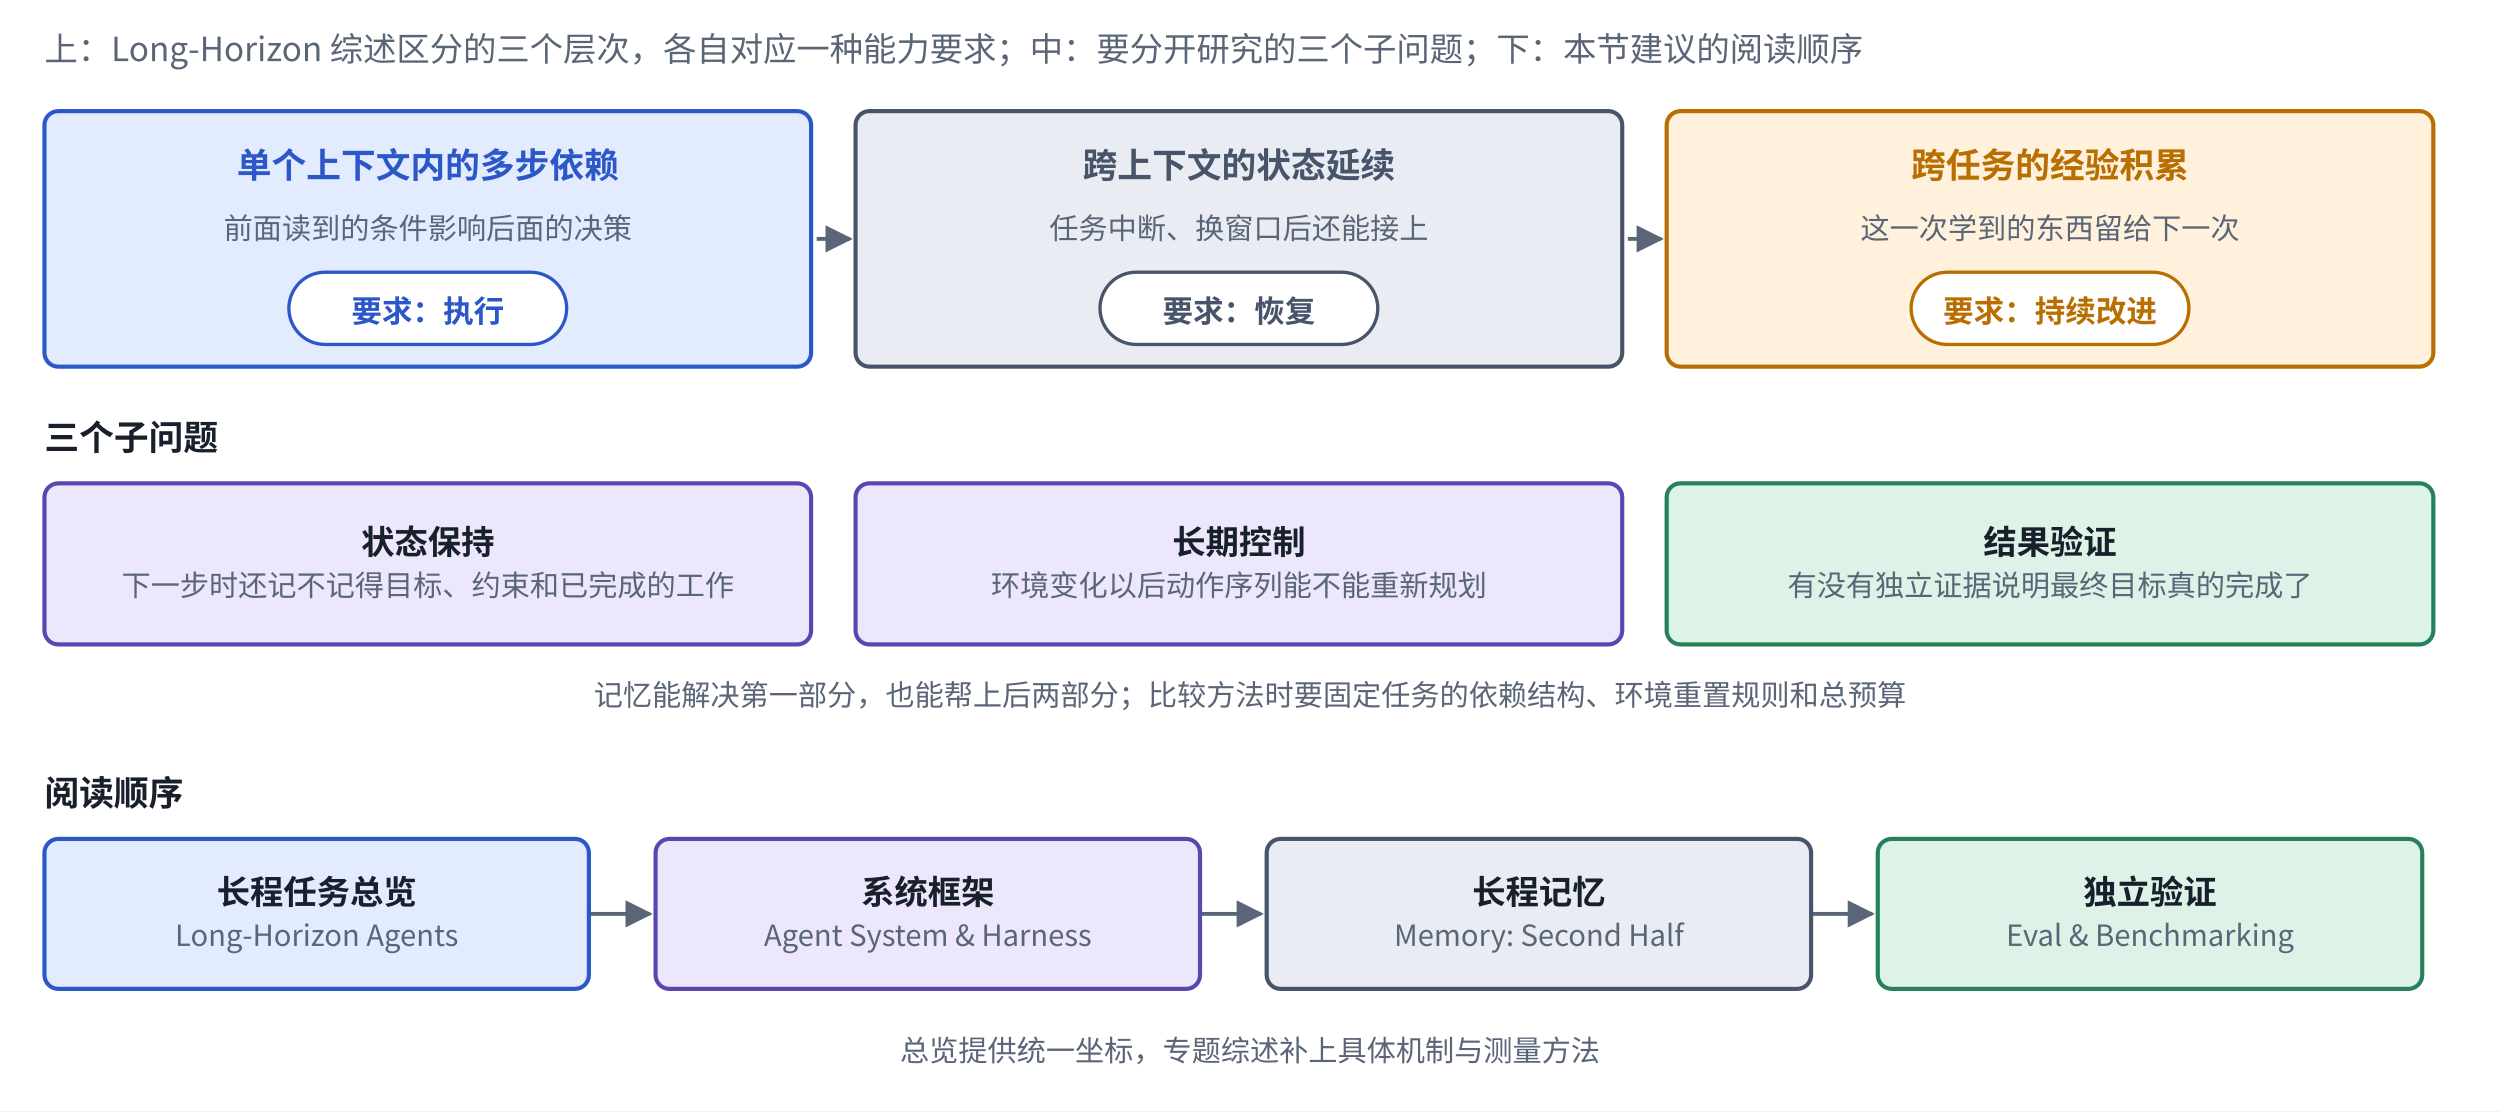
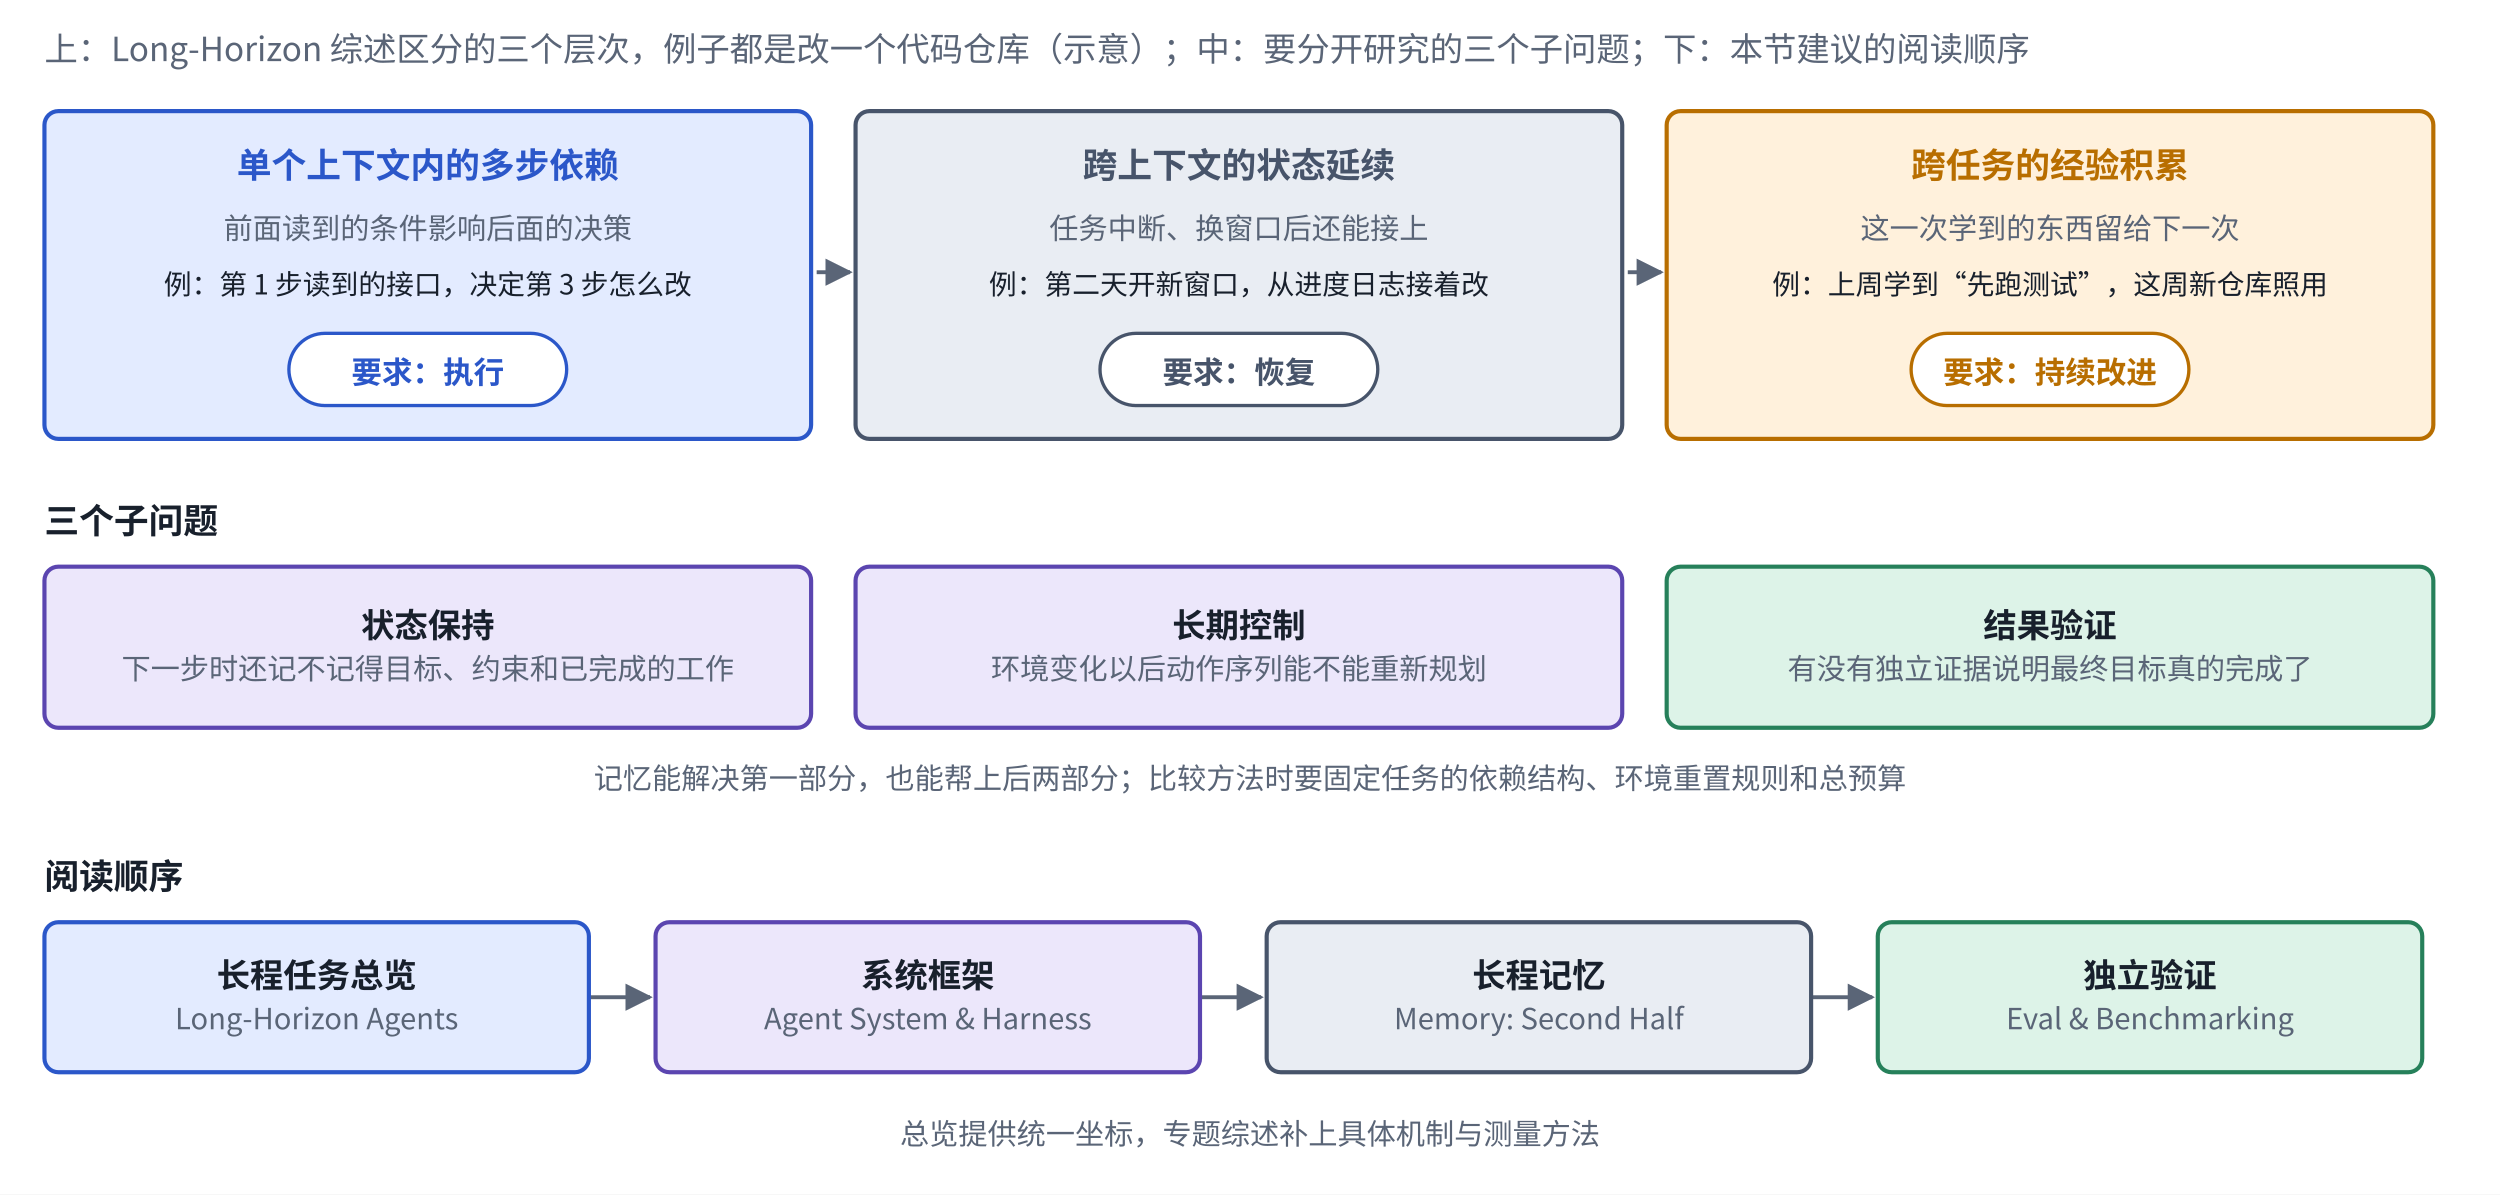
- <svg xmlns="http://www.w3.org/2000/svg" viewBox="0 0 900 400" width="900" height="400" role="img" aria-label="长程任务的三个层次与三个子问题">
+ <svg xmlns="http://www.w3.org/2000/svg" viewBox="0 0 900 430" width="900" height="430" role="img" aria-label="长程任务的三个层次与三个子问题">
  <defs>
    <marker id="ah-lhlevels" viewBox="0 0 10 10" refX="9" refY="5" markerWidth="7" markerHeight="7" orient="auto-start-reverse">
      <path d="M0,0 L10,5 L0,10 z" fill="#5A6577" />
    </marker>
  </defs>
-   <rect x="0" y="0" width="900" height="400" fill="#ffffff" />
-   <path d="M294,86 L306,86" fill="none" stroke="#5A6577" stroke-width="1.4" marker-end="url(#ah-lhlevels)" />
-   <path d="M586,86 L598,86" fill="none" stroke="#5A6577" stroke-width="1.4" marker-end="url(#ah-lhlevels)" />
-   <path d="M212,329 L234,329" fill="none" stroke="#5A6577" stroke-width="1.4" marker-end="url(#ah-lhlevels)" />
-   <path d="M432,329 L454,329" fill="none" stroke="#5A6577" stroke-width="1.4" marker-end="url(#ah-lhlevels)" />
-   <path d="M652,329 L674,329" fill="none" stroke="#5A6577" stroke-width="1.4" marker-end="url(#ah-lhlevels)" />
-   <rect x="16" y="40" width="276" height="92" rx="5" fill="#E3EBFF" stroke="#2B57C9" stroke-width="1.5" />
-   <rect x="104" y="98" width="100" height="26" rx="13" fill="#FFFFFF" stroke="#2B57C9" stroke-width="1.2" />
-   <rect x="308" y="40" width="276" height="92" rx="5" fill="#E9EDF3" stroke="#47546A" stroke-width="1.5" />
-   <rect x="396" y="98" width="100" height="26" rx="13" fill="#FFFFFF" stroke="#47546A" stroke-width="1.2" />
-   <rect x="600" y="40" width="276" height="92" rx="5" fill="#FFF1DC" stroke="#B86E00" stroke-width="1.5" />
-   <rect x="688" y="98" width="100" height="26" rx="13" fill="#FFFFFF" stroke="#B86E00" stroke-width="1.2" />
-   <rect x="16" y="174" width="276" height="58" rx="5" fill="#ECE7FB" stroke="#5B45B0" stroke-width="1.5" />
-   <rect x="308" y="174" width="276" height="58" rx="5" fill="#ECE7FB" stroke="#5B45B0" stroke-width="1.5" />
-   <rect x="600" y="174" width="276" height="58" rx="5" fill="#DDF3E8" stroke="#26805A" stroke-width="1.5" />
-   <rect x="16" y="302" width="196" height="54" rx="5" fill="#E3EBFF" stroke="#2B57C9" stroke-width="1.5" />
-   <rect x="236" y="302" width="196" height="54" rx="5" fill="#ECE7FB" stroke="#5B45B0" stroke-width="1.5" />
-   <rect x="456" y="302" width="196" height="54" rx="5" fill="#E9EDF3" stroke="#47546A" stroke-width="1.5" />
-   <rect x="676" y="302" width="196" height="54" rx="5" fill="#DDF3E8" stroke="#26805A" stroke-width="1.5" />
-   <text x="16" y="22" text-anchor="start" font-size="12" font-weight="500" fill="#5A6577" font-family="PingFang SC, Noto Sans CJK SC, Microsoft YaHei, sans-serif">上：Long-Horizon 综述区分的三个层次，各自对应一种能力要求；中：要分开研究的三个子问题；下：本节建议的阅读顺序</text>
+   <rect x="0" y="0" width="900" height="430" fill="#ffffff" />
+   <path d="M294,98 L306,98" fill="none" stroke="#5A6577" stroke-width="1.4" marker-end="url(#ah-lhlevels)" />
+   <path d="M586,98 L598,98" fill="none" stroke="#5A6577" stroke-width="1.4" marker-end="url(#ah-lhlevels)" />
+   <path d="M212,359 L234,359" fill="none" stroke="#5A6577" stroke-width="1.4" marker-end="url(#ah-lhlevels)" />
+   <path d="M432,359 L454,359" fill="none" stroke="#5A6577" stroke-width="1.4" marker-end="url(#ah-lhlevels)" />
+   <path d="M652,359 L674,359" fill="none" stroke="#5A6577" stroke-width="1.4" marker-end="url(#ah-lhlevels)" />
+   <rect x="16" y="40" width="276" height="118" rx="5" fill="#E3EBFF" stroke="#2B57C9" stroke-width="1.5" />
+   <rect x="104" y="120" width="100" height="26" rx="13" fill="#FFFFFF" stroke="#2B57C9" stroke-width="1.2" />
+   <rect x="308" y="40" width="276" height="118" rx="5" fill="#E9EDF3" stroke="#47546A" stroke-width="1.5" />
+   <rect x="396" y="120" width="100" height="26" rx="13" fill="#FFFFFF" stroke="#47546A" stroke-width="1.2" />
+   <rect x="600" y="40" width="276" height="118" rx="5" fill="#FFF1DC" stroke="#B86E00" stroke-width="1.5" />
+   <rect x="688" y="120" width="100" height="26" rx="13" fill="#FFFFFF" stroke="#B86E00" stroke-width="1.2" />
+   <rect x="16" y="204" width="276" height="58" rx="5" fill="#ECE7FB" stroke="#5B45B0" stroke-width="1.5" />
+   <rect x="308" y="204" width="276" height="58" rx="5" fill="#ECE7FB" stroke="#5B45B0" stroke-width="1.5" />
+   <rect x="600" y="204" width="276" height="58" rx="5" fill="#DDF3E8" stroke="#26805A" stroke-width="1.5" />
+   <rect x="16" y="332" width="196" height="54" rx="5" fill="#E3EBFF" stroke="#2B57C9" stroke-width="1.5" />
+   <rect x="236" y="332" width="196" height="54" rx="5" fill="#ECE7FB" stroke="#5B45B0" stroke-width="1.5" />
+   <rect x="456" y="332" width="196" height="54" rx="5" fill="#E9EDF3" stroke="#47546A" stroke-width="1.5" />
+   <rect x="676" y="332" width="196" height="54" rx="5" fill="#DDF3E8" stroke="#26805A" stroke-width="1.5" />
+   <text x="16" y="22" text-anchor="start" font-size="12" font-weight="500" fill="#5A6577" font-family="PingFang SC, Noto Sans CJK SC, Microsoft YaHei, sans-serif">上：Long-Horizon 综述区分的三个层次，例子都是改一个代码仓库（示意）；中：要分开研究的三个子问题；下：本节建议的阅读顺序</text>
  <text x="154" y="64" text-anchor="middle" font-size="12.5" font-weight="700" fill="#2B57C9" font-family="PingFang SC, Noto Sans CJK SC, Microsoft YaHei, sans-serif">单个上下文内的多步依赖</text>
  <text x="154" y="86" text-anchor="middle" font-size="10.5" font-weight="400" fill="#5A6577" font-family="PingFang SC, Noto Sans CJK SC, Microsoft YaHei, sans-serif">前面读到的条件影响后面的决策</text>
-   <text x="154" y="116" text-anchor="middle" font-size="11" font-weight="600" fill="#2B57C9" font-family="PingFang SC, Noto Sans CJK SC, Microsoft YaHei, sans-serif">要求：执行</text>
+   <text x="154" y="106" text-anchor="middle" font-size="10" font-weight="400" fill="#18202C" font-family="PingFang SC, Noto Sans CJK SC, Microsoft YaHei, sans-serif">例：第 1 步读到的接口，决定第 3 步怎么改</text>
+   <text x="154" y="138" text-anchor="middle" font-size="11" font-weight="600" fill="#2B57C9" font-family="PingFang SC, Noto Sans CJK SC, Microsoft YaHei, sans-serif">要求：执行</text>
  <text x="446" y="64" text-anchor="middle" font-size="12.5" font-weight="700" fill="#47546A" font-family="PingFang SC, Noto Sans CJK SC, Microsoft YaHei, sans-serif">跨上下文的状态延续</text>
  <text x="446" y="86" text-anchor="middle" font-size="10.5" font-weight="400" fill="#5A6577" font-family="PingFang SC, Noto Sans CJK SC, Microsoft YaHei, sans-serif">任务中断、换窗口后还能接上</text>
-   <text x="446" y="116" text-anchor="middle" font-size="11" font-weight="600" fill="#47546A" font-family="PingFang SC, Noto Sans CJK SC, Microsoft YaHei, sans-serif">要求：恢复</text>
+   <text x="446" y="106" text-anchor="middle" font-size="10" font-weight="400" fill="#18202C" font-family="PingFang SC, Noto Sans CJK SC, Microsoft YaHei, sans-serif">例：第二天开新窗口，从进度日志接着改</text>
+   <text x="446" y="138" text-anchor="middle" font-size="11" font-weight="600" fill="#47546A" font-family="PingFang SC, Noto Sans CJK SC, Microsoft YaHei, sans-serif">要求：恢复</text>
  <text x="738" y="64" text-anchor="middle" font-size="12.5" font-weight="700" fill="#B86E00" font-family="PingFang SC, Noto Sans CJK SC, Microsoft YaHei, sans-serif">跨任务的经验积累</text>
  <text x="738" y="86" text-anchor="middle" font-size="10.5" font-weight="400" fill="#5A6577" font-family="PingFang SC, Noto Sans CJK SC, Microsoft YaHei, sans-serif">这一次学到的东西留给下一次</text>
-   <text x="738" y="116" text-anchor="middle" font-size="11" font-weight="600" fill="#B86E00" font-family="PingFang SC, Noto Sans CJK SC, Microsoft YaHei, sans-serif">要求：持续改进</text>
-   <text x="16" y="162" text-anchor="start" font-size="12.5" font-weight="700" fill="#18202C" font-family="PingFang SC, Noto Sans CJK SC, Microsoft YaHei, sans-serif">三个子问题</text>
-   <text x="154" y="199.475" text-anchor="middle" font-size="12" font-weight="600" fill="#18202C" font-family="PingFang SC, Noto Sans CJK SC, Microsoft YaHei, sans-serif">状态保持</text>
-   <text x="154" y="214.535" text-anchor="middle" font-size="10.5" font-weight="400" fill="#5A6577" font-family="PingFang SC, Noto Sans CJK SC, Microsoft YaHei, sans-serif">下一步时还记不记得目标、约束和已完成的工作</text>
-   <text x="446" y="199.475" text-anchor="middle" font-size="12" font-weight="600" fill="#18202C" font-family="PingFang SC, Noto Sans CJK SC, Microsoft YaHei, sans-serif">长期控制</text>
-   <text x="446" y="214.535" text-anchor="middle" font-size="10.5" font-weight="400" fill="#5A6577" font-family="PingFang SC, Noto Sans CJK SC, Microsoft YaHei, sans-serif">环境变化以后动作序列能不能重新规划</text>
-   <text x="738" y="199.475" text-anchor="middle" font-size="12" font-weight="600" fill="#18202C" font-family="PingFang SC, Noto Sans CJK SC, Microsoft YaHei, sans-serif">结果验证</text>
-   <text x="738" y="214.535" text-anchor="middle" font-size="10.5" font-weight="400" fill="#5A6577" font-family="PingFang SC, Noto Sans CJK SC, Microsoft YaHei, sans-serif">有没有独立证据说明最终目标真的完成了</text>
-   <text x="450" y="254" text-anchor="middle" font-size="10.5" font-weight="400" fill="#5A6577" font-family="PingFang SC, Noto Sans CJK SC, Microsoft YaHei, sans-serif">记忆能解决第一部分，也能帮上后两部分；比较方法时要固定任务的依赖结构、环境重置规则和总预算</text>
-   <text x="16" y="290" text-anchor="start" font-size="12.5" font-weight="700" fill="#18202C" font-family="PingFang SC, Noto Sans CJK SC, Microsoft YaHei, sans-serif">阅读顺序</text>
-   <text x="114" y="325.475" text-anchor="middle" font-size="12" font-weight="600" fill="#18202C" font-family="PingFang SC, Noto Sans CJK SC, Microsoft YaHei, sans-serif">长程任务总览</text>
-   <text x="114" y="340.535" text-anchor="middle" font-size="10.5" font-weight="400" fill="#5A6577" font-family="PingFang SC, Noto Sans CJK SC, Microsoft YaHei, sans-serif">Long-Horizon Agents</text>
-   <text x="334" y="325.475" text-anchor="middle" font-size="12" font-weight="600" fill="#18202C" font-family="PingFang SC, Noto Sans CJK SC, Microsoft YaHei, sans-serif">系统框架</text>
-   <text x="334" y="340.535" text-anchor="middle" font-size="10.5" font-weight="400" fill="#5A6577" font-family="PingFang SC, Noto Sans CJK SC, Microsoft YaHei, sans-serif">Agent System &amp; Harness</text>
-   <text x="554" y="325.475" text-anchor="middle" font-size="12" font-weight="600" fill="#18202C" font-family="PingFang SC, Noto Sans CJK SC, Microsoft YaHei, sans-serif">长程记忆</text>
-   <text x="554" y="340.535" text-anchor="middle" font-size="10.5" font-weight="400" fill="#5A6577" font-family="PingFang SC, Noto Sans CJK SC, Microsoft YaHei, sans-serif">Memory: Second Half</text>
-   <text x="774" y="325.475" text-anchor="middle" font-size="12" font-weight="600" fill="#18202C" font-family="PingFang SC, Noto Sans CJK SC, Microsoft YaHei, sans-serif">独立验证</text>
-   <text x="774" y="340.535" text-anchor="middle" font-size="10.5" font-weight="400" fill="#5A6577" font-family="PingFang SC, Noto Sans CJK SC, Microsoft YaHei, sans-serif">Eval &amp; Benchmarking</text>
-   <text x="450" y="382" text-anchor="middle" font-size="10.5" font-weight="400" fill="#5A6577" font-family="PingFang SC, Noto Sans CJK SC, Microsoft YaHei, sans-serif">总览提供统一坐标，专题综述补上具体机制与测量方法</text>
+   <text x="738" y="106" text-anchor="middle" font-size="10" font-weight="400" fill="#18202C" font-family="PingFang SC, Noto Sans CJK SC, Microsoft YaHei, sans-serif">例：上周学到“先跑测试”，这周新仓库照用</text>
+   <text x="738" y="138" text-anchor="middle" font-size="11" font-weight="600" fill="#B86E00" font-family="PingFang SC, Noto Sans CJK SC, Microsoft YaHei, sans-serif">要求：持续改进</text>
+   <text x="16" y="192" text-anchor="start" font-size="12.5" font-weight="700" fill="#18202C" font-family="PingFang SC, Noto Sans CJK SC, Microsoft YaHei, sans-serif">三个子问题</text>
+   <text x="154" y="229.475" text-anchor="middle" font-size="12" font-weight="600" fill="#18202C" font-family="PingFang SC, Noto Sans CJK SC, Microsoft YaHei, sans-serif">状态保持</text>
+   <text x="154" y="244.535" text-anchor="middle" font-size="10.5" font-weight="400" fill="#5A6577" font-family="PingFang SC, Noto Sans CJK SC, Microsoft YaHei, sans-serif">下一步时还记不记得目标、约束和已完成的工作</text>
+   <text x="446" y="229.475" text-anchor="middle" font-size="12" font-weight="600" fill="#18202C" font-family="PingFang SC, Noto Sans CJK SC, Microsoft YaHei, sans-serif">长期控制</text>
+   <text x="446" y="244.535" text-anchor="middle" font-size="10.5" font-weight="400" fill="#5A6577" font-family="PingFang SC, Noto Sans CJK SC, Microsoft YaHei, sans-serif">环境变化以后动作序列能不能重新规划</text>
+   <text x="738" y="229.475" text-anchor="middle" font-size="12" font-weight="600" fill="#18202C" font-family="PingFang SC, Noto Sans CJK SC, Microsoft YaHei, sans-serif">结果验证</text>
+   <text x="738" y="244.535" text-anchor="middle" font-size="10.5" font-weight="400" fill="#5A6577" font-family="PingFang SC, Noto Sans CJK SC, Microsoft YaHei, sans-serif">有没有独立证据说明最终目标真的完成了</text>
+   <text x="450" y="284" text-anchor="middle" font-size="10.5" font-weight="400" fill="#5A6577" font-family="PingFang SC, Noto Sans CJK SC, Microsoft YaHei, sans-serif">记忆能解决第一部分，也能帮上后两部分；比较方法时要固定任务的依赖结构、环境重置规则和总预算</text>
+   <text x="16" y="320" text-anchor="start" font-size="12.5" font-weight="700" fill="#18202C" font-family="PingFang SC, Noto Sans CJK SC, Microsoft YaHei, sans-serif">阅读顺序</text>
+   <text x="114" y="355.475" text-anchor="middle" font-size="12" font-weight="600" fill="#18202C" font-family="PingFang SC, Noto Sans CJK SC, Microsoft YaHei, sans-serif">长程任务总览</text>
+   <text x="114" y="370.535" text-anchor="middle" font-size="10.5" font-weight="400" fill="#5A6577" font-family="PingFang SC, Noto Sans CJK SC, Microsoft YaHei, sans-serif">Long-Horizon Agents</text>
+   <text x="334" y="355.475" text-anchor="middle" font-size="12" font-weight="600" fill="#18202C" font-family="PingFang SC, Noto Sans CJK SC, Microsoft YaHei, sans-serif">系统框架</text>
+   <text x="334" y="370.535" text-anchor="middle" font-size="10.5" font-weight="400" fill="#5A6577" font-family="PingFang SC, Noto Sans CJK SC, Microsoft YaHei, sans-serif">Agent System &amp; Harness</text>
+   <text x="554" y="355.475" text-anchor="middle" font-size="12" font-weight="600" fill="#18202C" font-family="PingFang SC, Noto Sans CJK SC, Microsoft YaHei, sans-serif">长程记忆</text>
+   <text x="554" y="370.535" text-anchor="middle" font-size="10.5" font-weight="400" fill="#5A6577" font-family="PingFang SC, Noto Sans CJK SC, Microsoft YaHei, sans-serif">Memory: Second Half</text>
+   <text x="774" y="355.475" text-anchor="middle" font-size="12" font-weight="600" fill="#18202C" font-family="PingFang SC, Noto Sans CJK SC, Microsoft YaHei, sans-serif">独立验证</text>
+   <text x="774" y="370.535" text-anchor="middle" font-size="10.5" font-weight="400" fill="#5A6577" font-family="PingFang SC, Noto Sans CJK SC, Microsoft YaHei, sans-serif">Eval &amp; Benchmarking</text>
+   <text x="450" y="412" text-anchor="middle" font-size="10.5" font-weight="400" fill="#5A6577" font-family="PingFang SC, Noto Sans CJK SC, Microsoft YaHei, sans-serif">总览提供统一坐标，专题综述补上具体机制与测量方法</text>
</svg>
